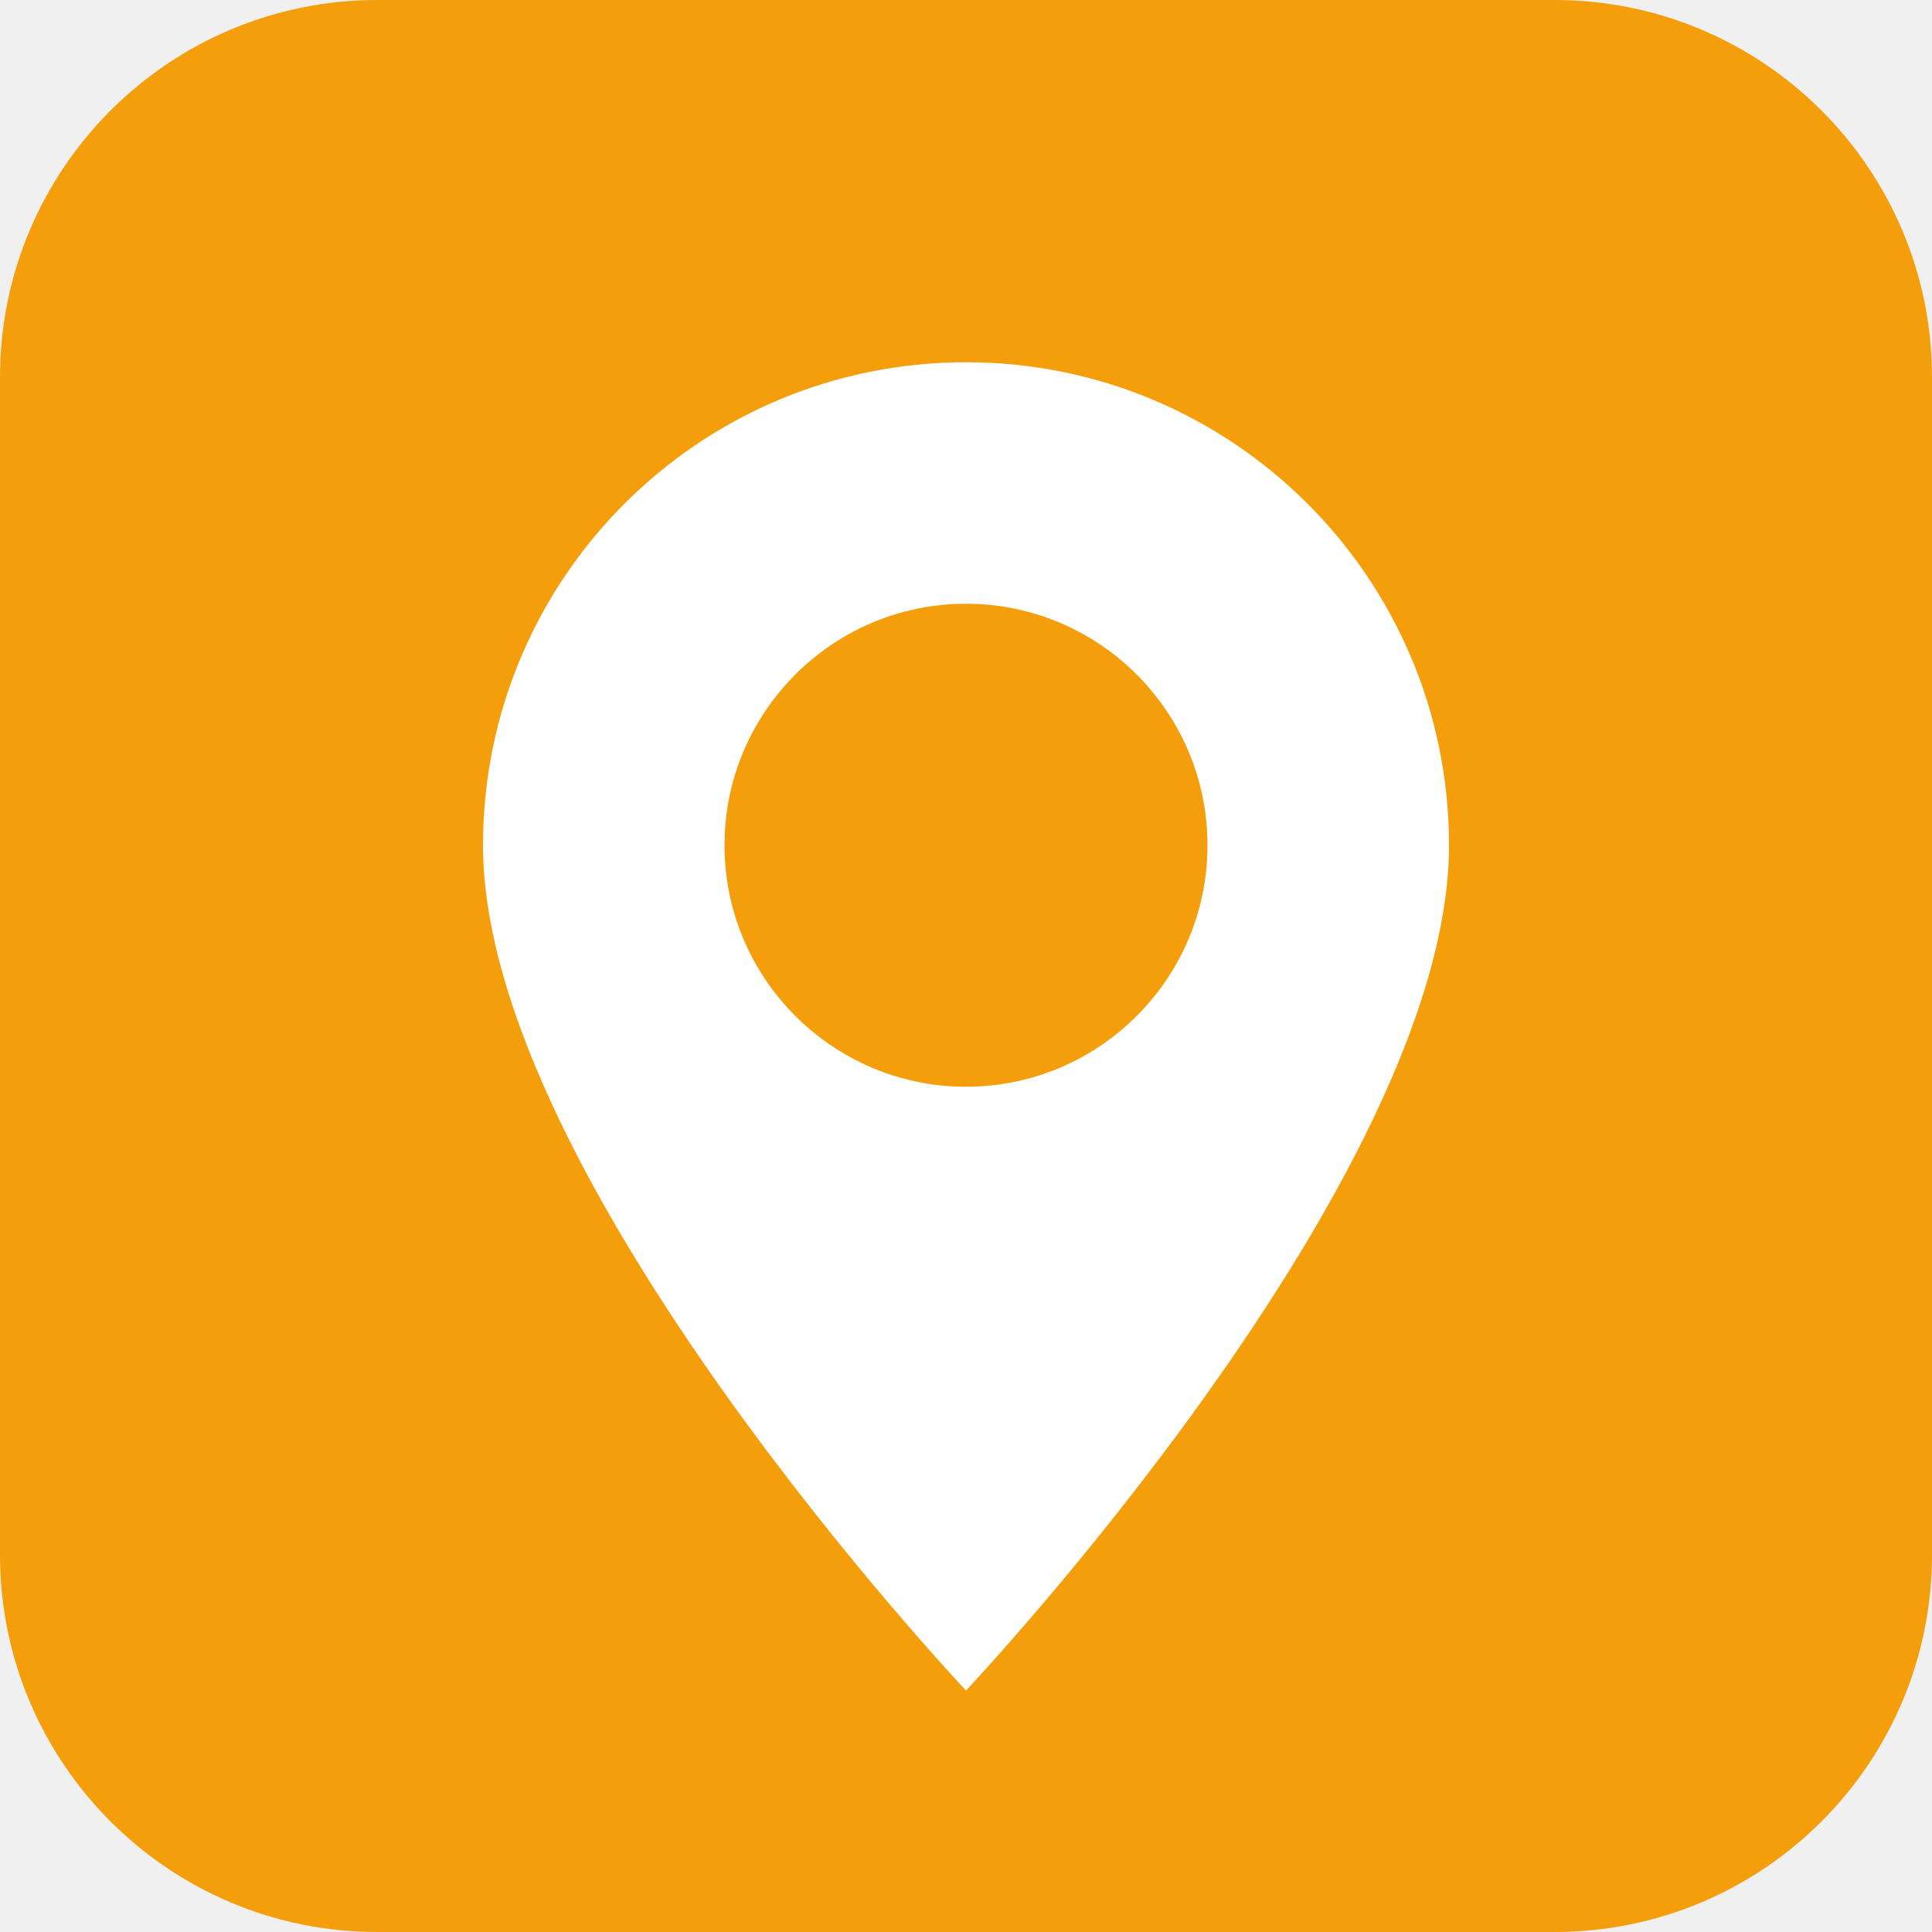
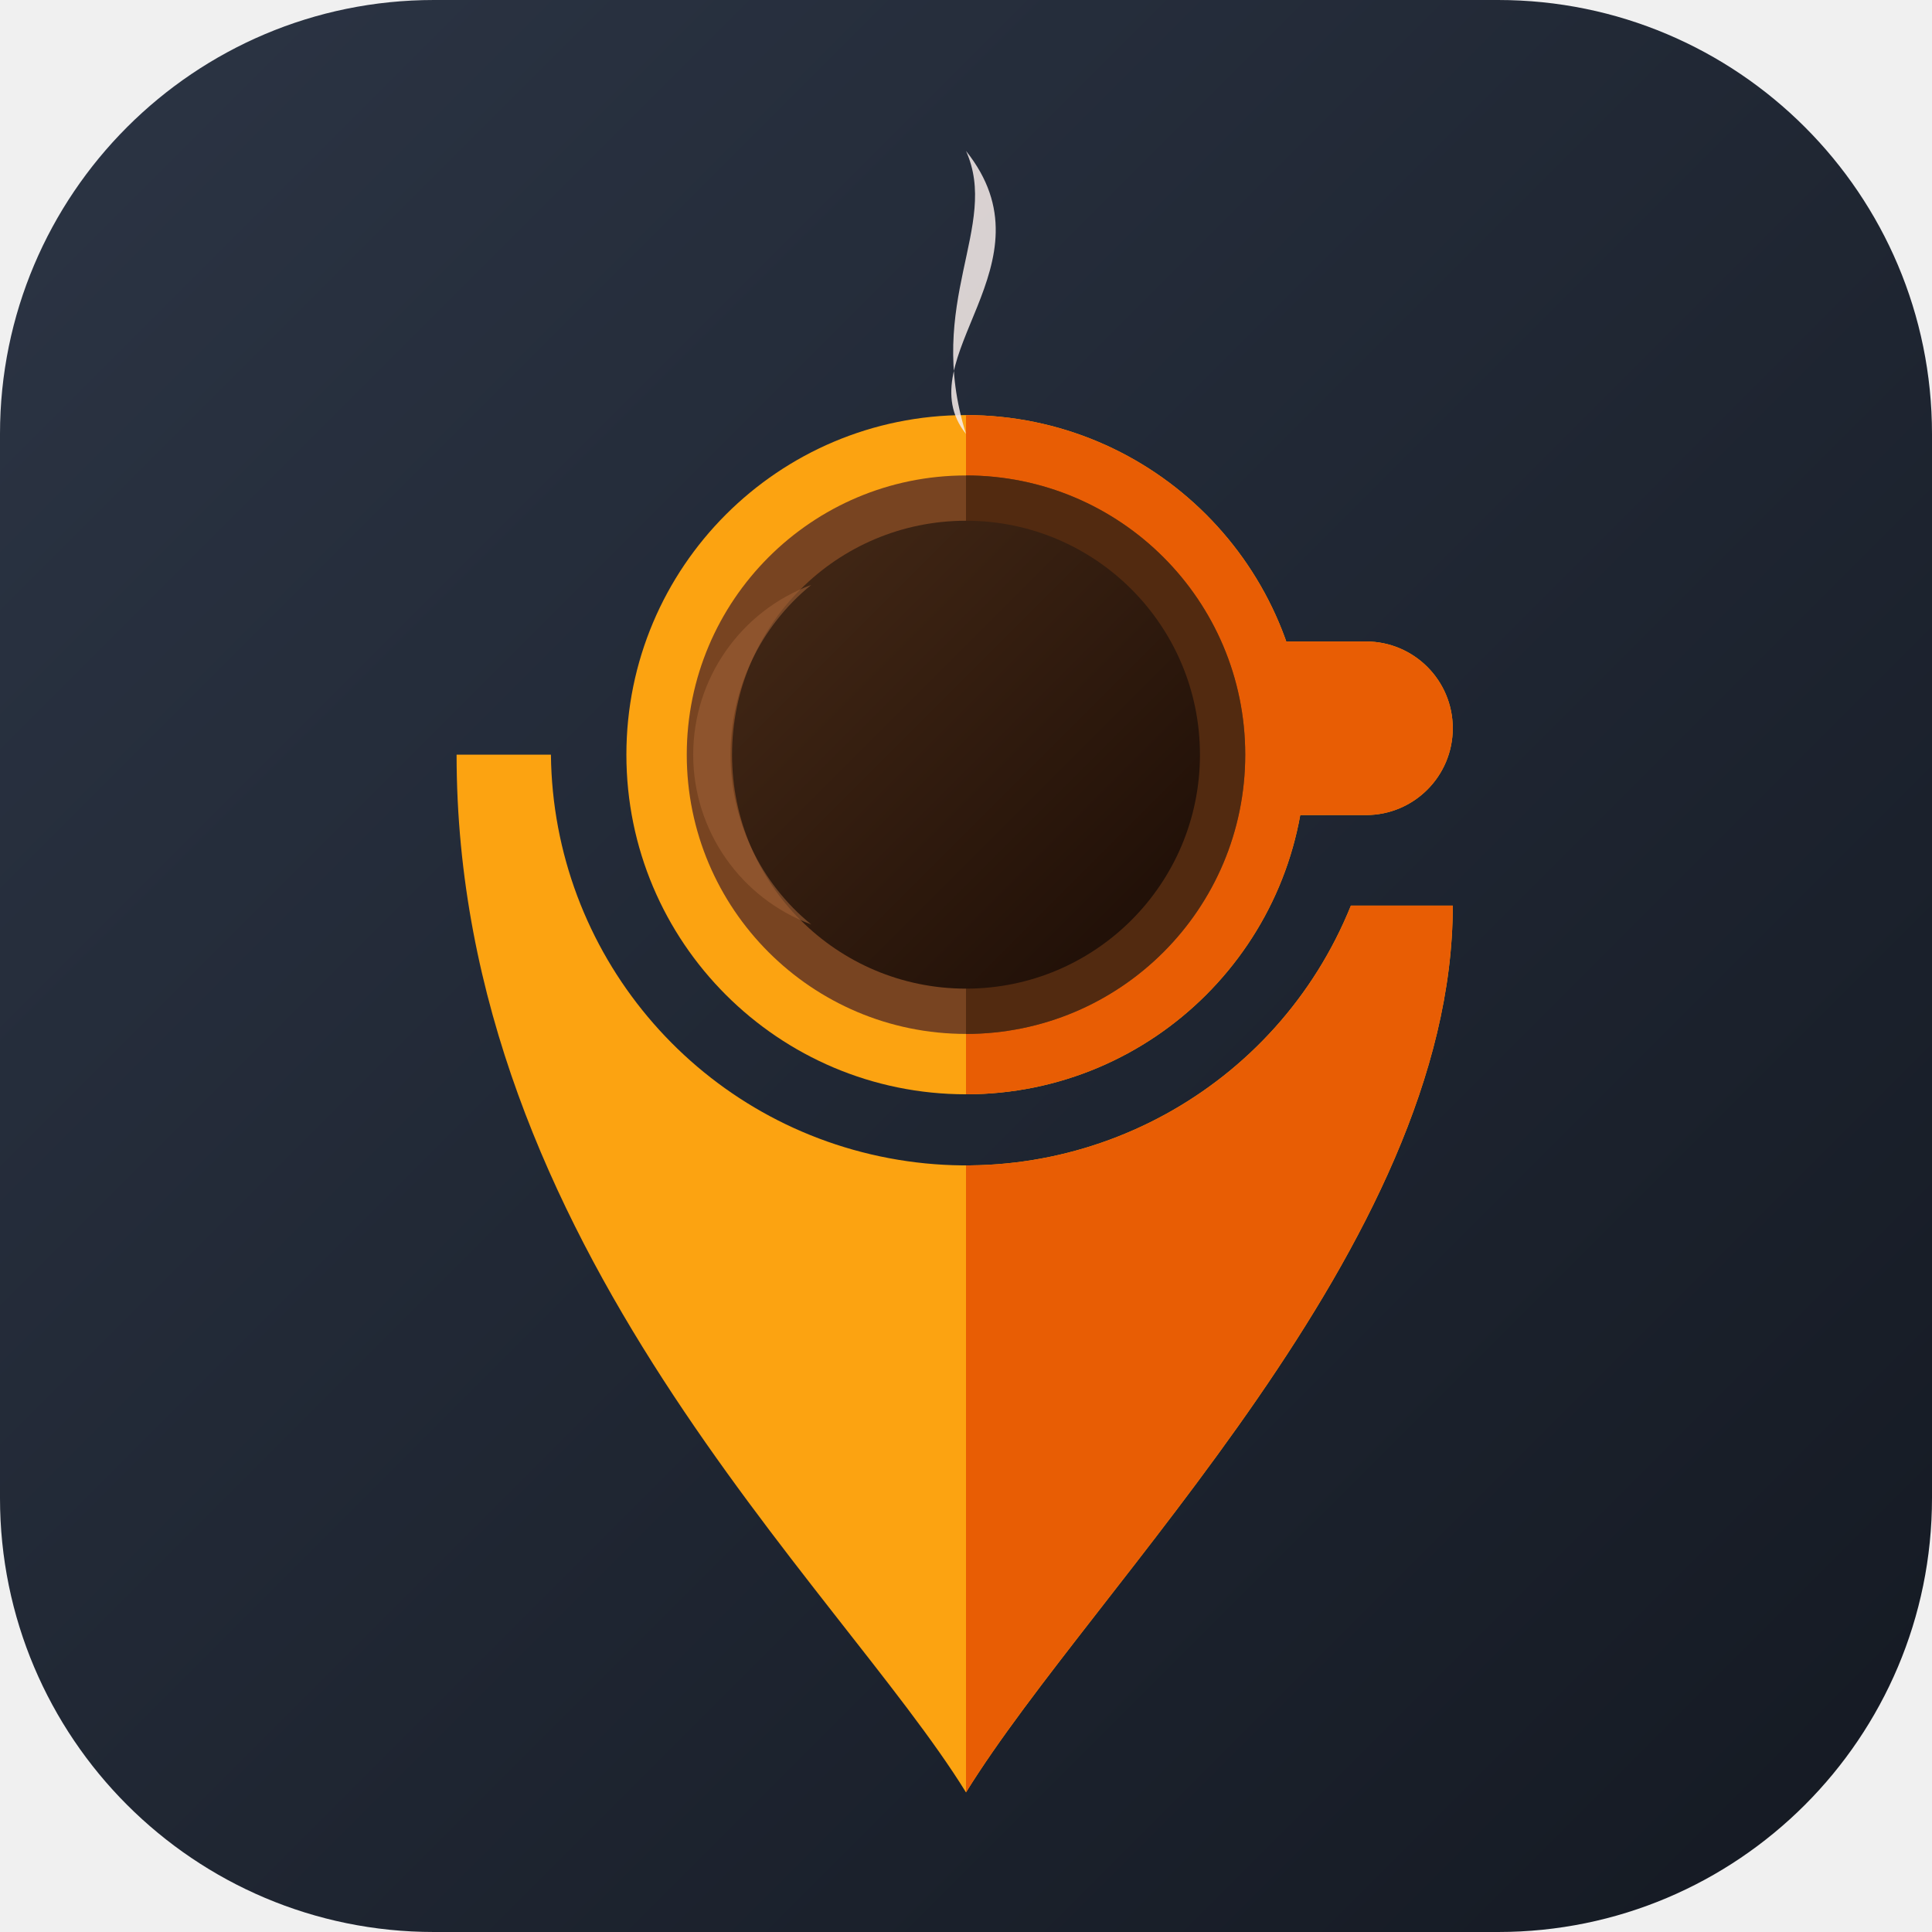
- <svg xmlns="http://www.w3.org/2000/svg" viewBox="0 0 512 512">
-   <rect width="512" height="512" rx="100" fill="#f59e0b" />
-   <path d="M256 96c-70.7 0-128 57.3-128 128 0 88.4 128 224 128 224s128-135.6 128-224c0-70.7-57.3-128-128-128zm0 192c-35.3 0-64-28.7-64-64s28.7-64 64-64 64 28.7 64 64-28.7 64-64 64z" fill="#ffffff" />
+ <svg xmlns="http://www.w3.org/2000/svg" viewBox="0 0 512 512" width="100%" height="100%">
+   <defs>
+     <linearGradient id="bg" x1="0%" y1="0%" x2="100%" y2="100%">
+       <stop offset="0%" stop-color="#2c3545" />
+       <stop offset="100%" stop-color="#141922" />
+     </linearGradient>
+     <linearGradient id="coffee" x1="0%" y1="0%" x2="100%" y2="100%">
+       <stop offset="0%" stop-color="#462a17" />
+       <stop offset="100%" stop-color="#1b0c05" />
+     </linearGradient>
+     <clipPath id="split">
+       <rect x="256" y="0" width="256" height="512" />
+     </clipPath>
+     <path id="pin" d="M 121 200 L 146 200 A 110 110 0 0 0 358 240 L 385 240 C 385 330, 290 420, 256 475 C 222 420, 121 330, 121 200 Z" />
+     <rect id="handle" x="300" y="170" width="85" height="46" rx="23" />
+     <circle id="mug" cx="256" cy="200" r="90" />
+   </defs>
+   <rect width="512" height="512" rx="115" fill="url(#bg)" />
+   <use href="#pin" fill="#fca311" />
+   <use href="#handle" fill="#fca311" />
+   <use href="#mug" fill="#fca311" />
+   <g clip-path="url(#split)">
+     <use href="#pin" fill="#e85d04" />
+     <use href="#handle" fill="#e85d04" />
+     <use href="#mug" fill="#e85d04" />
+   </g>
+   <circle cx="256" cy="200" r="74" fill="#784421" />
+   <circle cx="256" cy="200" r="74" fill="#522a10" clip-path="url(#split)" />
+   <circle cx="256" cy="200" r="62" fill="url(#coffee)" />
+   <path d="M 215 155 A 48 48 0 0 0 215 245 A 58 58 0 0 1 215 155 Z" fill="#9c5f35" opacity="0.6" />
+   <path d="M 256 115 C 240 95, 280 70, 256 40 C 265 60, 245 80, 256 115 Z" fill="#f8edeb" opacity="0.85" />
</svg>
